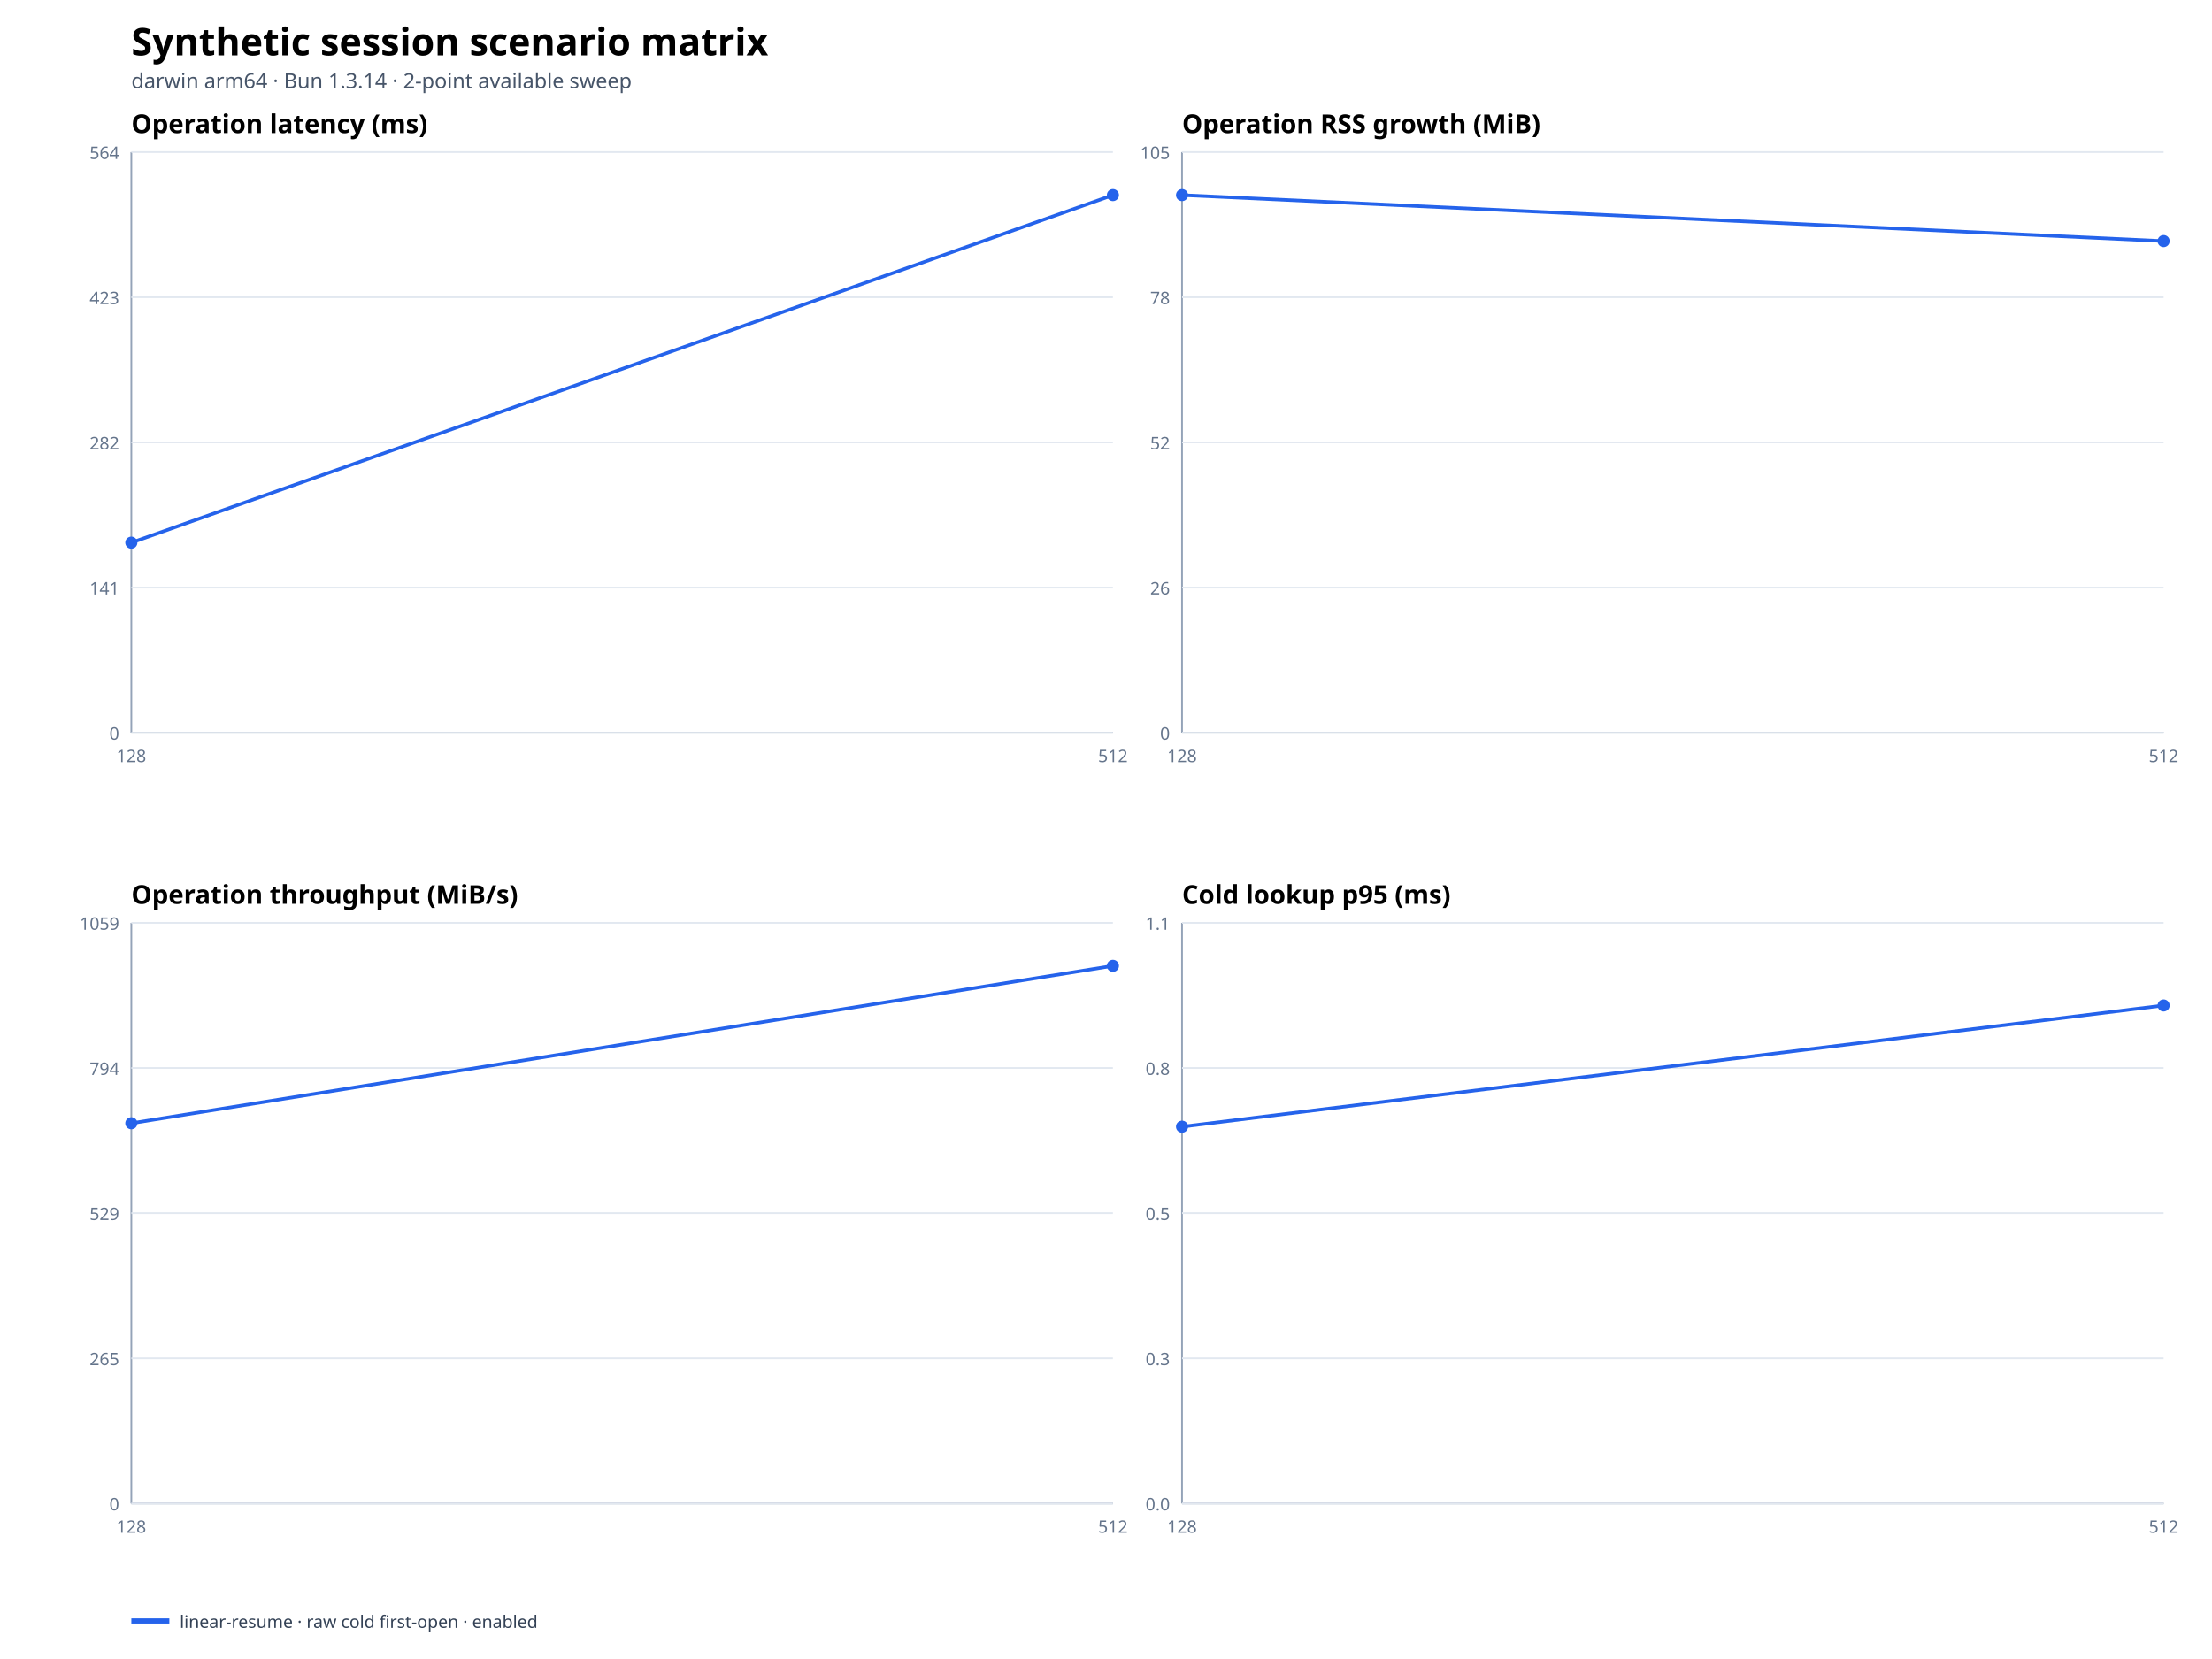
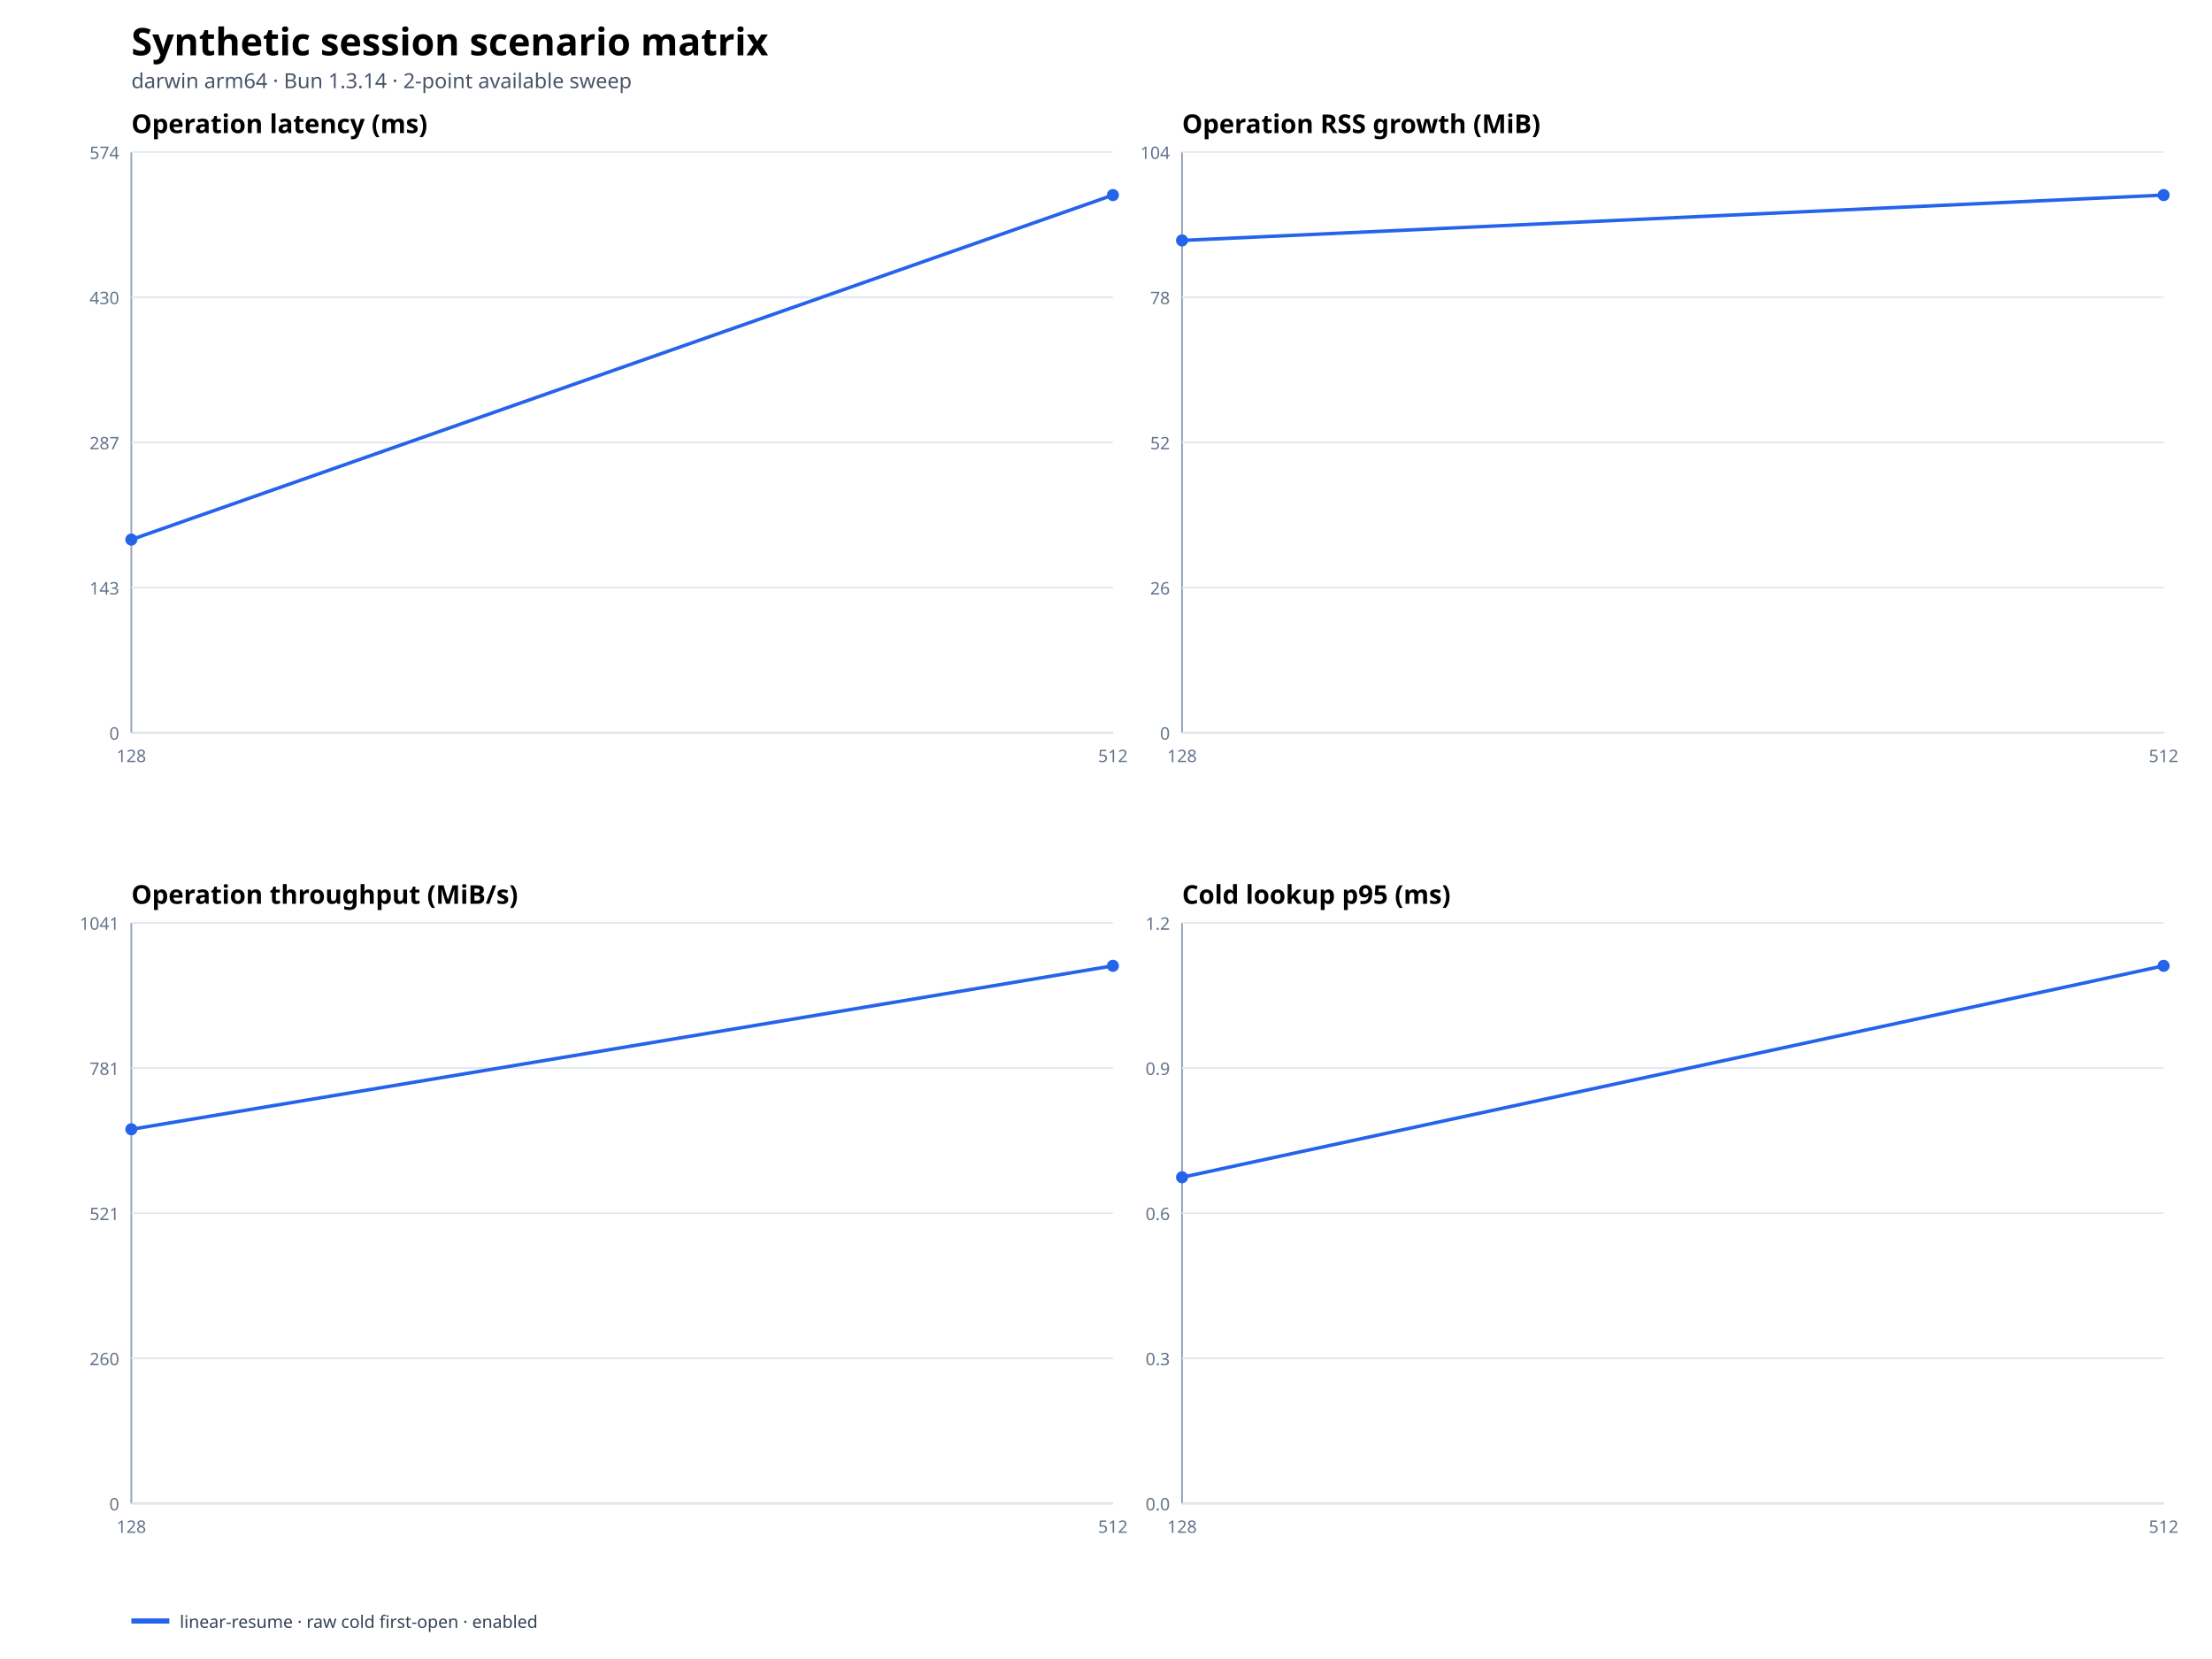
<svg xmlns="http://www.w3.org/2000/svg" width="1280" height="960" viewBox="0 0 1280 960">
  <rect width="100%" height="100%" fill="#ffffff" />
  <text x="76" y="32" font-family="system-ui,sans-serif" font-size="22" font-weight="700">Synthetic session scenario matrix</text>
  <text x="76" y="51" font-family="system-ui,sans-serif" font-size="12" fill="#475569">darwin arm64 · Bun 1.3.14 · 2-point available sweep</text>
  <text x="76" y="77" font-family="system-ui,sans-serif" font-size="15" font-weight="650">Operation latency (ms)</text>
  <line x1="76" y1="424" x2="644" y2="424" stroke="#94a3b8" />
  <line x1="76" y1="88" x2="76" y2="424" stroke="#94a3b8" />
  <line x1="76" y1="424" x2="644" y2="424" stroke="#e2e8f0" />
  <text x="69" y="428" text-anchor="end" font-family="system-ui,sans-serif" font-size="10" fill="#64748b">0</text>
  <line x1="76" y1="340" x2="644" y2="340" stroke="#e2e8f0" />
-   <text x="69" y="344" text-anchor="end" font-family="system-ui,sans-serif" font-size="10" fill="#64748b">141</text>
+   <text x="69" y="344" text-anchor="end" font-family="system-ui,sans-serif" font-size="10" fill="#64748b">143</text>
  <line x1="76" y1="256" x2="644" y2="256" stroke="#e2e8f0" />
-   <text x="69" y="260" text-anchor="end" font-family="system-ui,sans-serif" font-size="10" fill="#64748b">282</text>
+   <text x="69" y="260" text-anchor="end" font-family="system-ui,sans-serif" font-size="10" fill="#64748b">287</text>
  <line x1="76" y1="172" x2="644" y2="172" stroke="#e2e8f0" />
-   <text x="69" y="176" text-anchor="end" font-family="system-ui,sans-serif" font-size="10" fill="#64748b">423</text>
+   <text x="69" y="176" text-anchor="end" font-family="system-ui,sans-serif" font-size="10" fill="#64748b">430</text>
  <line x1="76" y1="88" x2="644" y2="88" stroke="#e2e8f0" />
-   <text x="69" y="92" text-anchor="end" font-family="system-ui,sans-serif" font-size="10" fill="#64748b">564</text>
+   <text x="69" y="92" text-anchor="end" font-family="system-ui,sans-serif" font-size="10" fill="#64748b">574</text>
  <text x="76" y="441" text-anchor="middle" font-family="system-ui,sans-serif" font-size="10" fill="#64748b">128</text>
  <text x="644" y="441" text-anchor="middle" font-family="system-ui,sans-serif" font-size="10" fill="#64748b">512</text>
-   <polyline fill="none" stroke="#2563eb" stroke-width="2" points="76,314.025 644,112.889" />
-   <circle cx="76" cy="314.025" r="3.5" fill="#2563eb" />
+   <polyline fill="none" stroke="#2563eb" stroke-width="2" points="76,312.246 644,112.889" />
+   <circle cx="76" cy="312.246" r="3.5" fill="#2563eb" />
  <circle cx="644" cy="112.889" r="3.5" fill="#2563eb" />
  <text x="684" y="77" font-family="system-ui,sans-serif" font-size="15" font-weight="650">Operation RSS growth (MiB)</text>
  <line x1="684" y1="424" x2="1252" y2="424" stroke="#94a3b8" />
  <line x1="684" y1="88" x2="684" y2="424" stroke="#94a3b8" />
  <line x1="684" y1="424" x2="1252" y2="424" stroke="#e2e8f0" />
  <text x="677" y="428" text-anchor="end" font-family="system-ui,sans-serif" font-size="10" fill="#64748b">0</text>
  <line x1="684" y1="340" x2="1252" y2="340" stroke="#e2e8f0" />
  <text x="677" y="344" text-anchor="end" font-family="system-ui,sans-serif" font-size="10" fill="#64748b">26</text>
  <line x1="684" y1="256" x2="1252" y2="256" stroke="#e2e8f0" />
  <text x="677" y="260" text-anchor="end" font-family="system-ui,sans-serif" font-size="10" fill="#64748b">52</text>
  <line x1="684" y1="172" x2="1252" y2="172" stroke="#e2e8f0" />
  <text x="677" y="176" text-anchor="end" font-family="system-ui,sans-serif" font-size="10" fill="#64748b">78</text>
  <line x1="684" y1="88" x2="1252" y2="88" stroke="#e2e8f0" />
-   <text x="677" y="92" text-anchor="end" font-family="system-ui,sans-serif" font-size="10" fill="#64748b">105</text>
+   <text x="677" y="92" text-anchor="end" font-family="system-ui,sans-serif" font-size="10" fill="#64748b">104</text>
  <text x="684" y="441" text-anchor="middle" font-family="system-ui,sans-serif" font-size="10" fill="#64748b">128</text>
  <text x="1252" y="441" text-anchor="middle" font-family="system-ui,sans-serif" font-size="10" fill="#64748b">512</text>
-   <polyline fill="none" stroke="#2563eb" stroke-width="2" points="684,112.889 1252,139.51" />
-   <circle cx="684" cy="112.889" r="3.5" fill="#2563eb" />
-   <circle cx="1252" cy="139.51" r="3.5" fill="#2563eb" />
+   <polyline fill="none" stroke="#2563eb" stroke-width="2" points="684,139.126 1252,112.889" />
+   <circle cx="684" cy="139.126" r="3.5" fill="#2563eb" />
+   <circle cx="1252" cy="112.889" r="3.5" fill="#2563eb" />
  <text x="76" y="523" font-family="system-ui,sans-serif" font-size="15" font-weight="650">Operation throughput (MiB/s)</text>
  <line x1="76" y1="870" x2="644" y2="870" stroke="#94a3b8" />
  <line x1="76" y1="534" x2="76" y2="870" stroke="#94a3b8" />
  <line x1="76" y1="870" x2="644" y2="870" stroke="#e2e8f0" />
  <text x="69" y="874" text-anchor="end" font-family="system-ui,sans-serif" font-size="10" fill="#64748b">0</text>
  <line x1="76" y1="786" x2="644" y2="786" stroke="#e2e8f0" />
-   <text x="69" y="790" text-anchor="end" font-family="system-ui,sans-serif" font-size="10" fill="#64748b">265</text>
+   <text x="69" y="790" text-anchor="end" font-family="system-ui,sans-serif" font-size="10" fill="#64748b">260</text>
  <line x1="76" y1="702" x2="644" y2="702" stroke="#e2e8f0" />
-   <text x="69" y="706" text-anchor="end" font-family="system-ui,sans-serif" font-size="10" fill="#64748b">529</text>
+   <text x="69" y="706" text-anchor="end" font-family="system-ui,sans-serif" font-size="10" fill="#64748b">521</text>
  <line x1="76" y1="618" x2="644" y2="618" stroke="#e2e8f0" />
-   <text x="69" y="622" text-anchor="end" font-family="system-ui,sans-serif" font-size="10" fill="#64748b">794</text>
+   <text x="69" y="622" text-anchor="end" font-family="system-ui,sans-serif" font-size="10" fill="#64748b">781</text>
  <line x1="76" y1="534" x2="644" y2="534" stroke="#e2e8f0" />
-   <text x="69" y="538" text-anchor="end" font-family="system-ui,sans-serif" font-size="10" fill="#64748b">1059</text>
+   <text x="69" y="538" text-anchor="end" font-family="system-ui,sans-serif" font-size="10" fill="#64748b">1041</text>
  <text x="76" y="887" text-anchor="middle" font-family="system-ui,sans-serif" font-size="10" fill="#64748b">128</text>
  <text x="644" y="887" text-anchor="middle" font-family="system-ui,sans-serif" font-size="10" fill="#64748b">512</text>
-   <polyline fill="none" stroke="#2563eb" stroke-width="2" points="76,649.973 644,558.889" />
-   <circle cx="76" cy="649.973" r="3.5" fill="#2563eb" />
+   <polyline fill="none" stroke="#2563eb" stroke-width="2" points="76,653.475 644,558.889" />
+   <circle cx="76" cy="653.475" r="3.5" fill="#2563eb" />
  <circle cx="644" cy="558.889" r="3.5" fill="#2563eb" />
  <text x="684" y="523" font-family="system-ui,sans-serif" font-size="15" font-weight="650">Cold lookup p95 (ms)</text>
  <line x1="684" y1="870" x2="1252" y2="870" stroke="#94a3b8" />
  <line x1="684" y1="534" x2="684" y2="870" stroke="#94a3b8" />
  <line x1="684" y1="870" x2="1252" y2="870" stroke="#e2e8f0" />
  <text x="677" y="874" text-anchor="end" font-family="system-ui,sans-serif" font-size="10" fill="#64748b">0.0</text>
  <line x1="684" y1="786" x2="1252" y2="786" stroke="#e2e8f0" />
  <text x="677" y="790" text-anchor="end" font-family="system-ui,sans-serif" font-size="10" fill="#64748b">0.3</text>
  <line x1="684" y1="702" x2="1252" y2="702" stroke="#e2e8f0" />
-   <text x="677" y="706" text-anchor="end" font-family="system-ui,sans-serif" font-size="10" fill="#64748b">0.5</text>
+   <text x="677" y="706" text-anchor="end" font-family="system-ui,sans-serif" font-size="10" fill="#64748b">0.6</text>
  <line x1="684" y1="618" x2="1252" y2="618" stroke="#e2e8f0" />
-   <text x="677" y="622" text-anchor="end" font-family="system-ui,sans-serif" font-size="10" fill="#64748b">0.8</text>
+   <text x="677" y="622" text-anchor="end" font-family="system-ui,sans-serif" font-size="10" fill="#64748b">0.9</text>
  <line x1="684" y1="534" x2="1252" y2="534" stroke="#e2e8f0" />
-   <text x="677" y="538" text-anchor="end" font-family="system-ui,sans-serif" font-size="10" fill="#64748b">1.1</text>
+   <text x="677" y="538" text-anchor="end" font-family="system-ui,sans-serif" font-size="10" fill="#64748b">1.2</text>
  <text x="684" y="887" text-anchor="middle" font-family="system-ui,sans-serif" font-size="10" fill="#64748b">128</text>
  <text x="1252" y="887" text-anchor="middle" font-family="system-ui,sans-serif" font-size="10" fill="#64748b">512</text>
-   <polyline fill="none" stroke="#2563eb" stroke-width="2" points="684,651.963 1252,581.821" />
-   <circle cx="684" cy="651.963" r="3.5" fill="#2563eb" />
-   <circle cx="1252" cy="581.821" r="3.5" fill="#2563eb" />
+   <polyline fill="none" stroke="#2563eb" stroke-width="2" points="684,681.254 1252,558.889" />
+   <circle cx="684" cy="681.254" r="3.5" fill="#2563eb" />
+   <circle cx="1252" cy="558.889" r="3.5" fill="#2563eb" />
  <line x1="76" y1="938" x2="98" y2="938" stroke="#2563eb" stroke-width="3" />
  <text x="104" y="942" font-family="system-ui,sans-serif" font-size="10" fill="#334155">linear-resume · raw cold first-open · enabled</text>
</svg>
